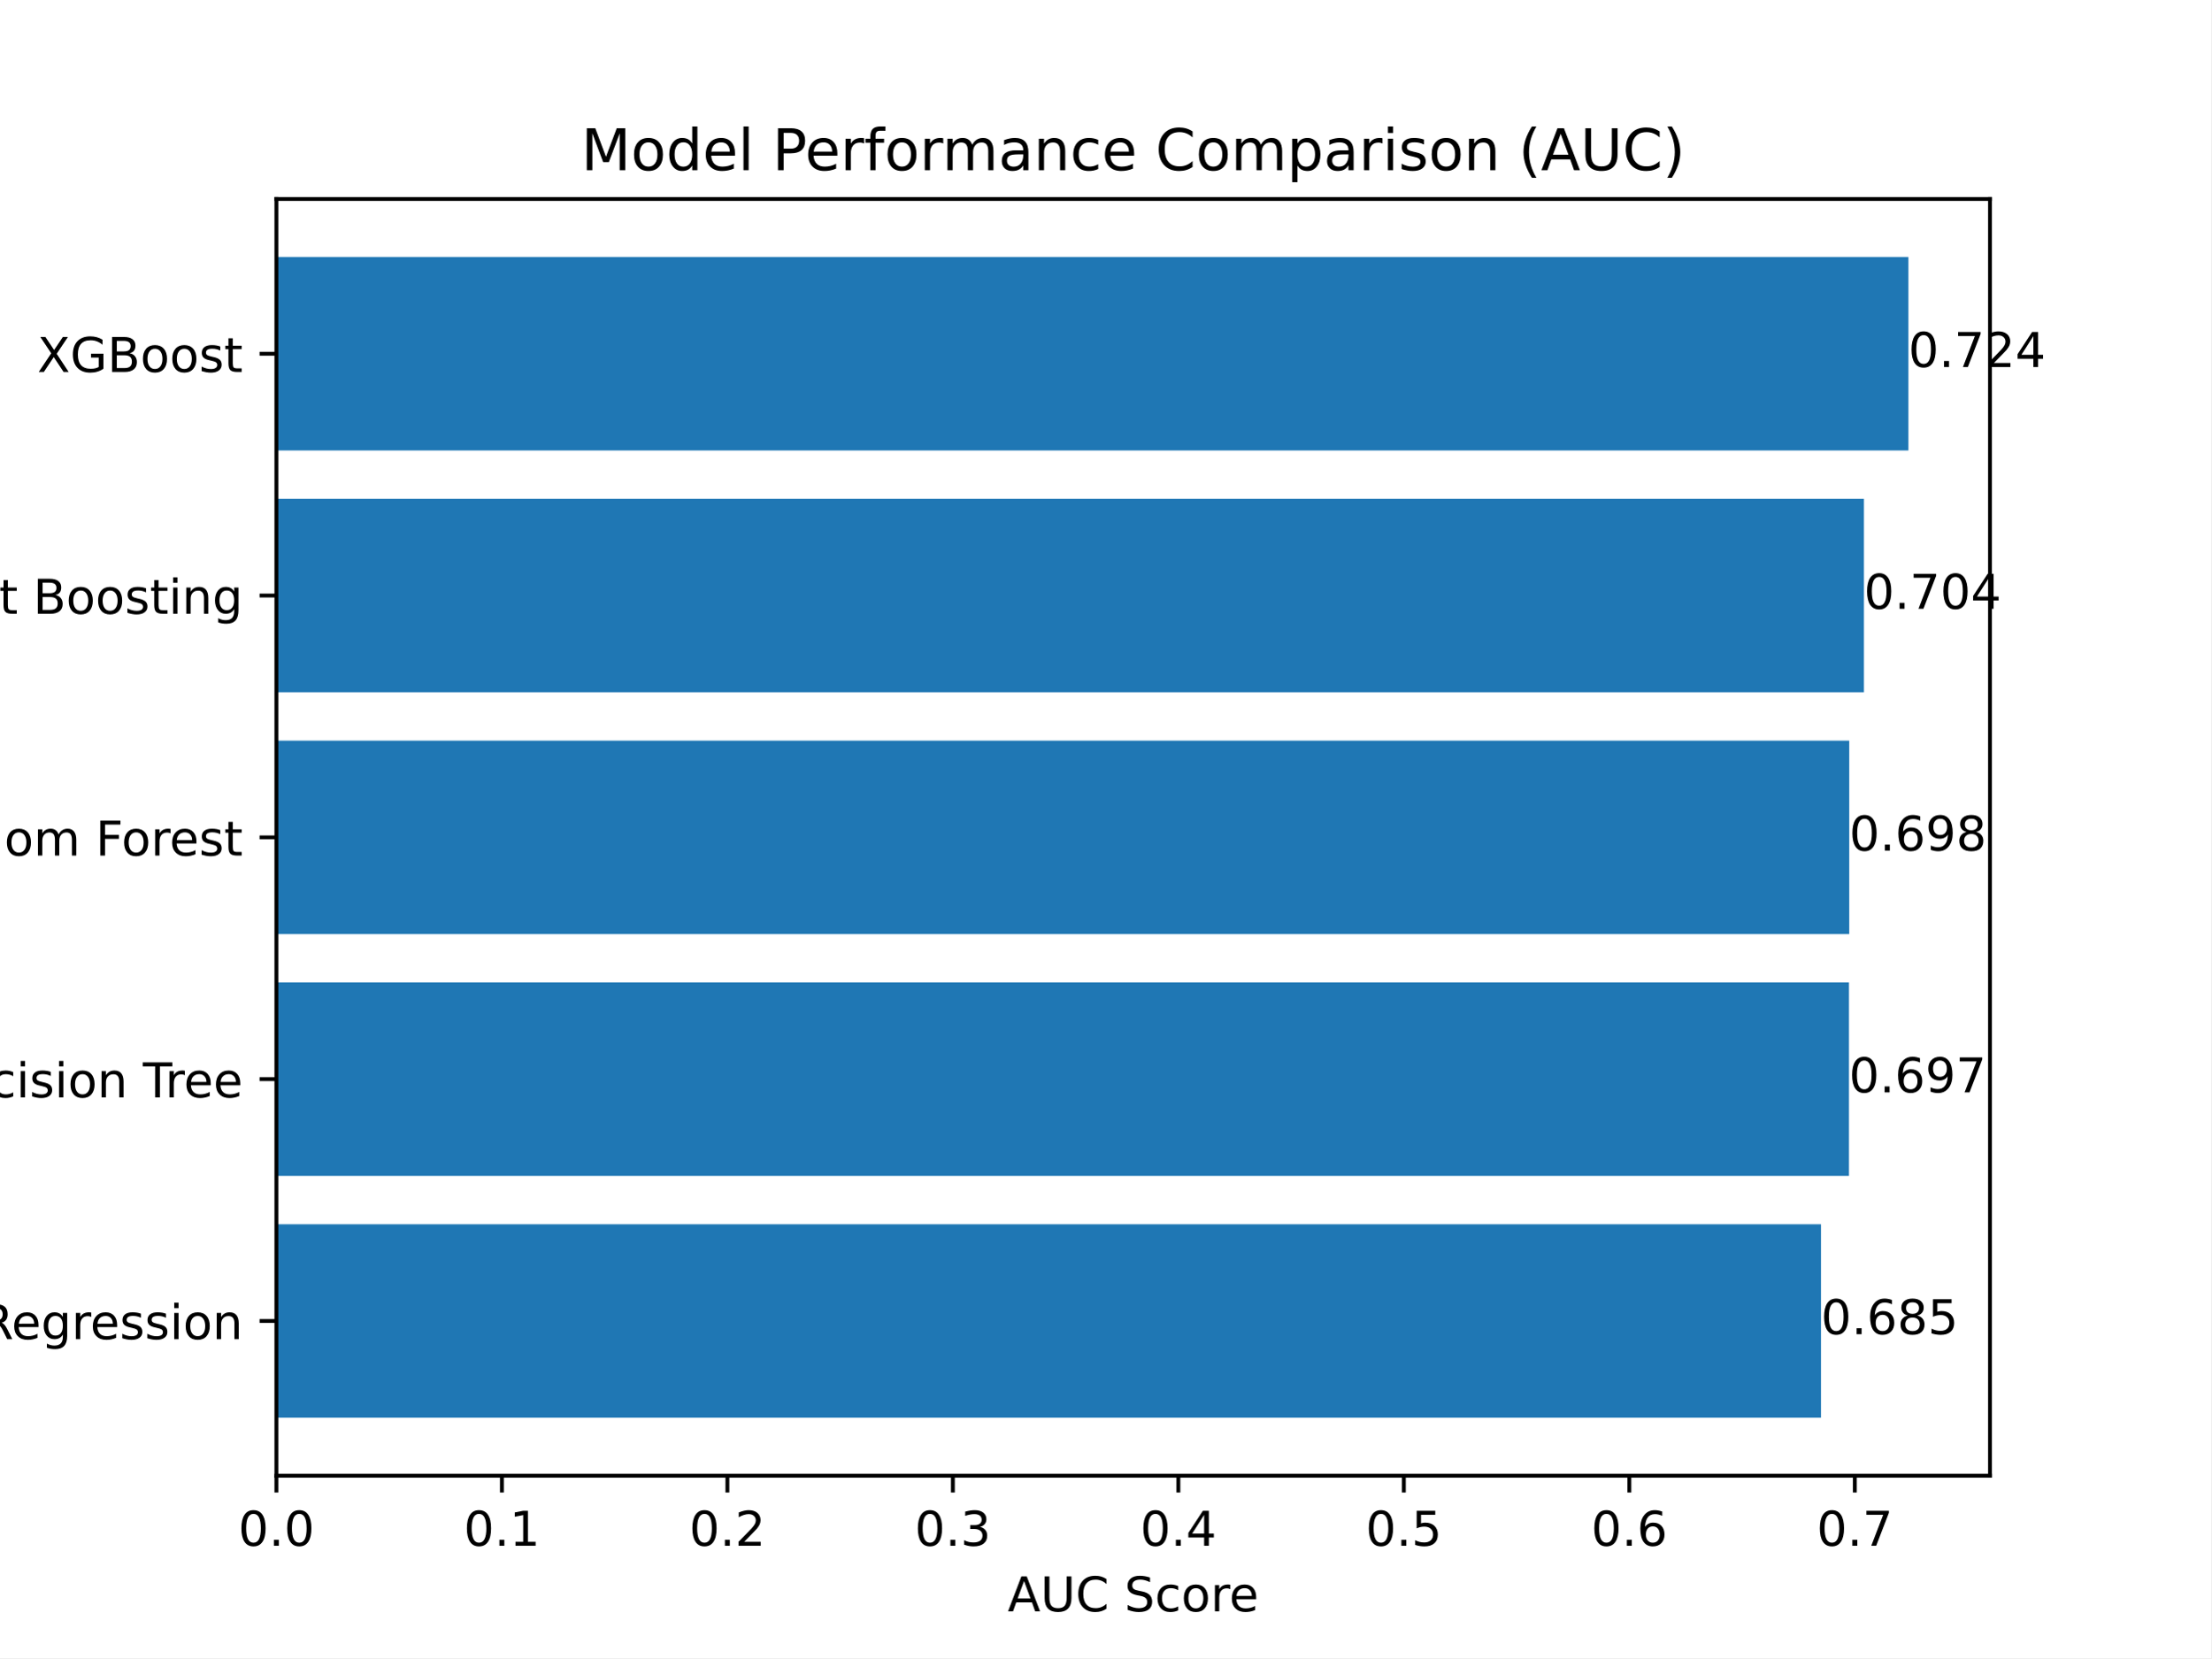
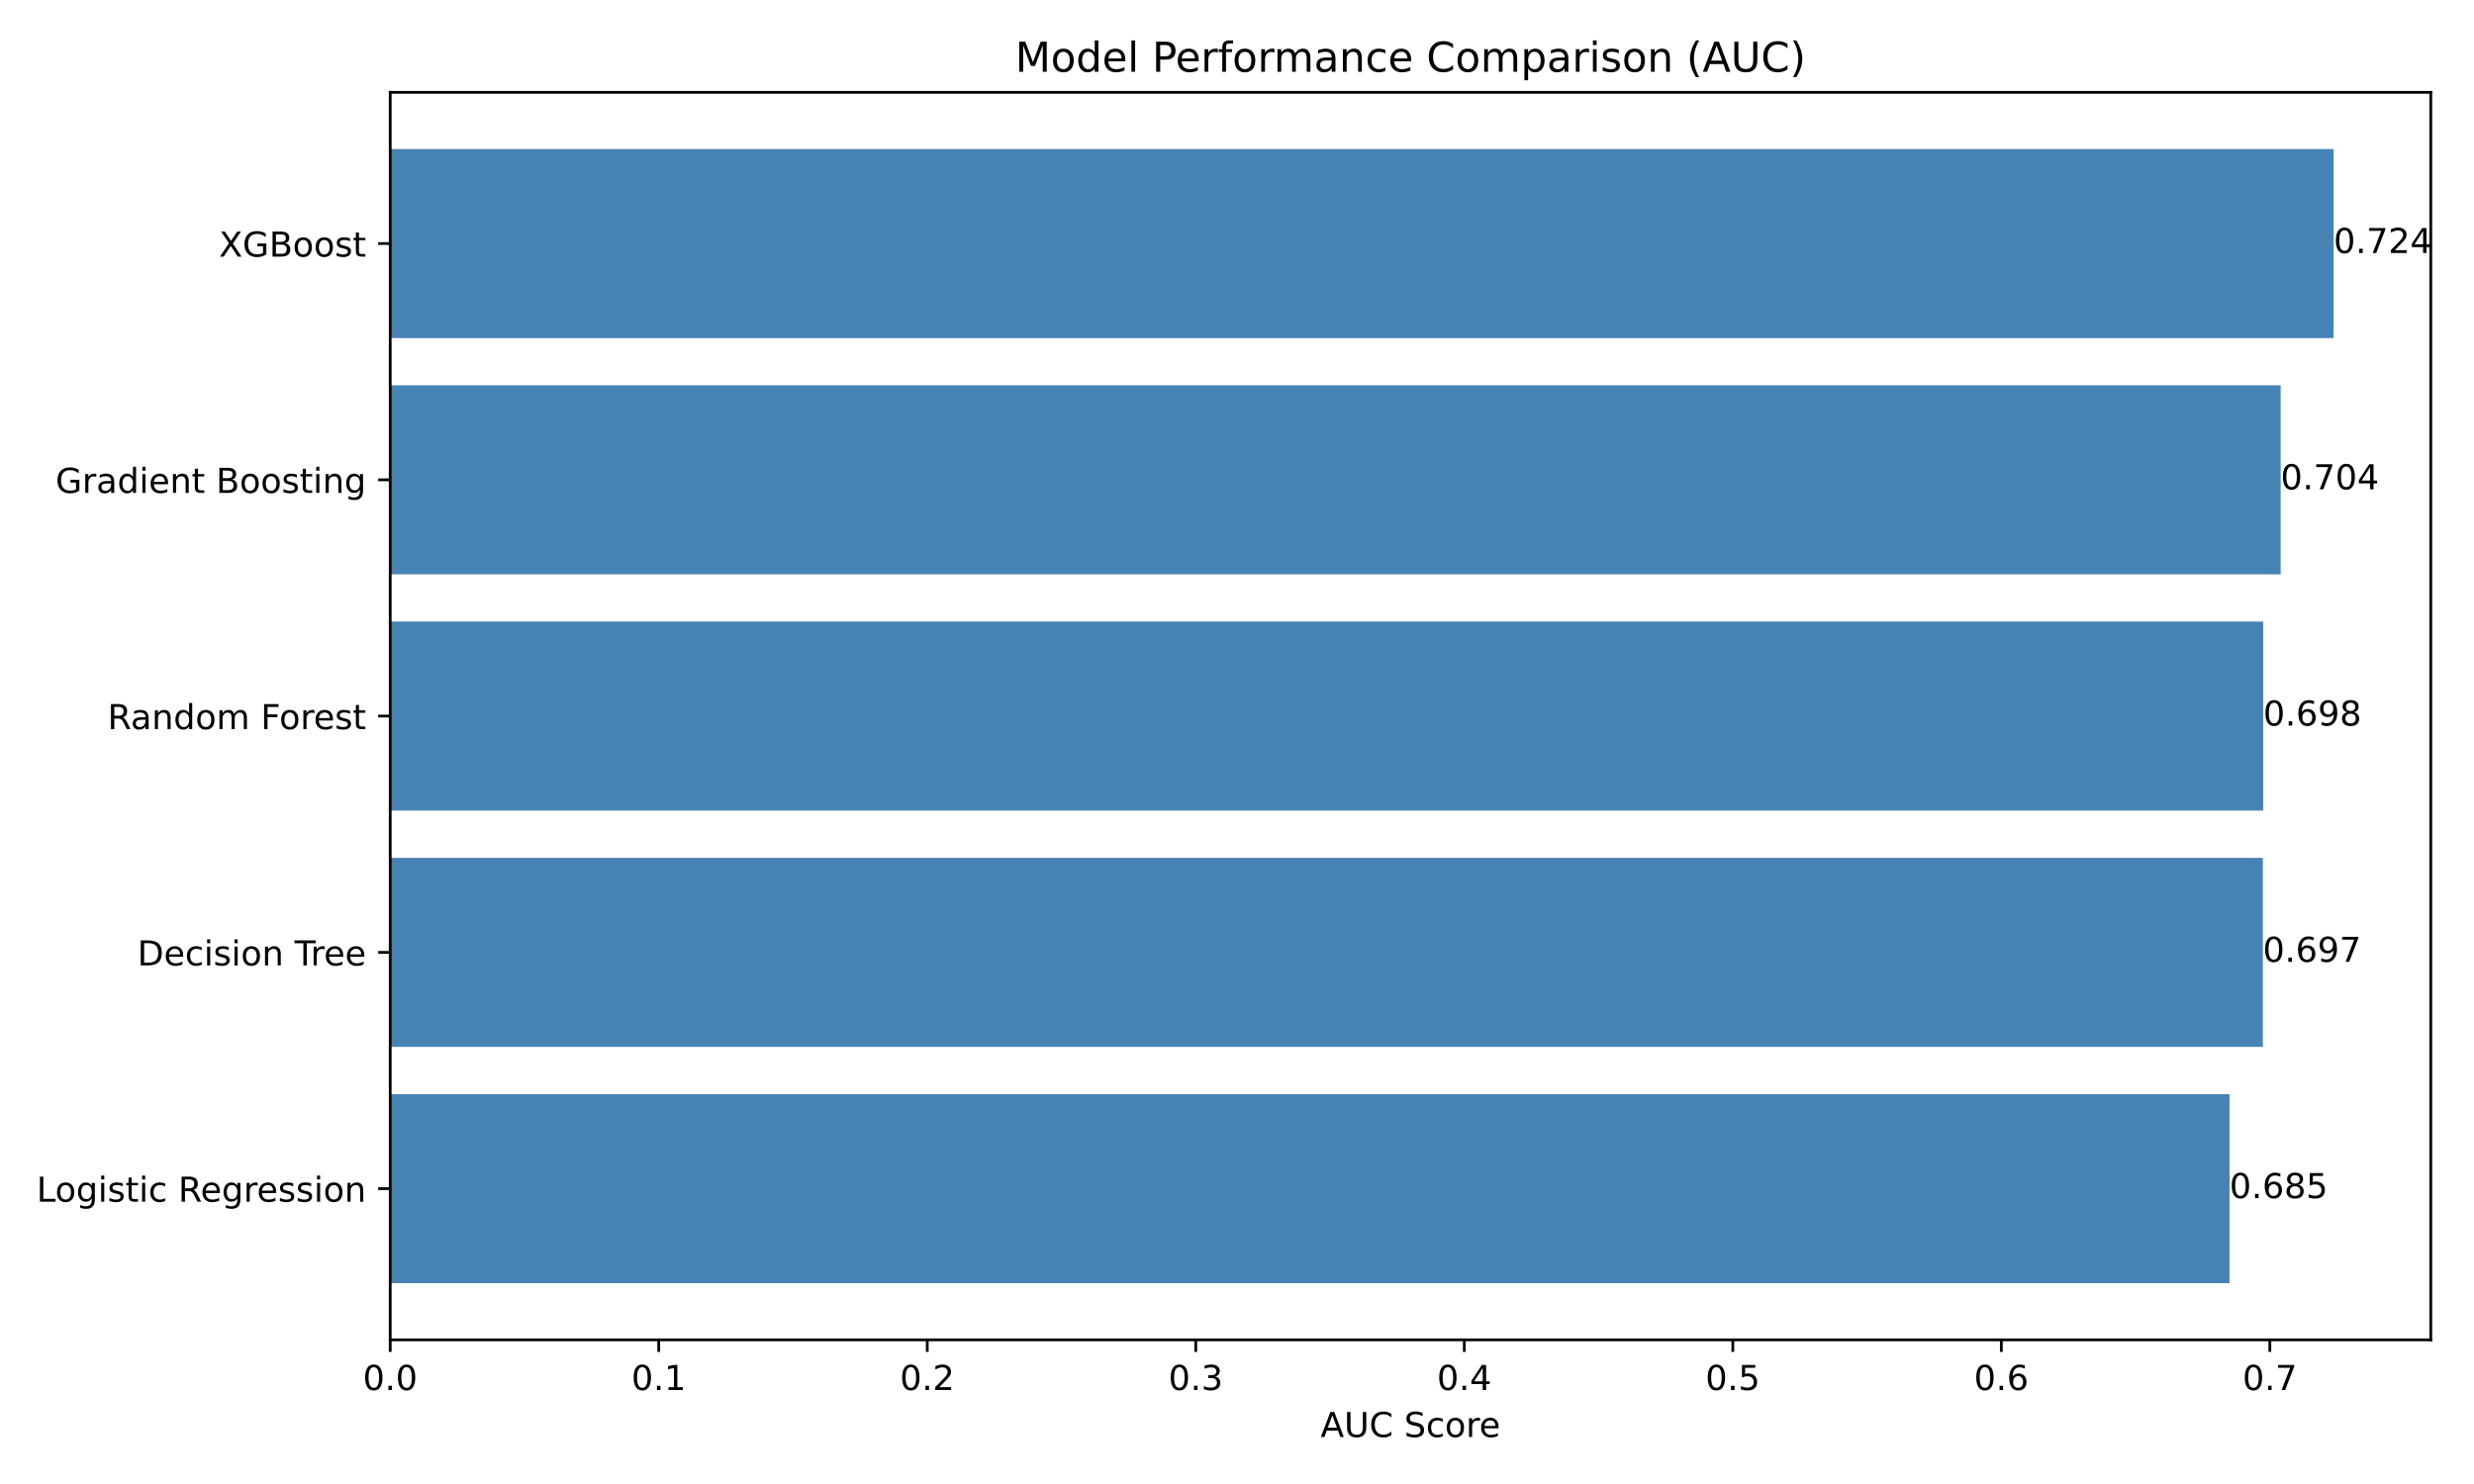
- <svg xmlns="http://www.w3.org/2000/svg" xmlns:xlink="http://www.w3.org/1999/xlink" width="460.8pt" height="345.6pt" viewBox="0 0 460.8 345.6" version="1.1">
+ <svg xmlns="http://www.w3.org/2000/svg" xmlns:xlink="http://www.w3.org/1999/xlink" width="720pt" height="432pt" viewBox="0 0 720 432" version="1.1">
  <defs>
    <style type="text/css">*{stroke-linejoin: round; stroke-linecap: butt}</style>
  </defs>
  <g id="figure_1">
    <g id="patch_1">
-       <path d="M 0 345.6  L 460.8 345.6  L 460.8 0  L 0 0  z " style="fill: #ffffff" />
+       <path d="M 0 432  L 720 432  L 720 0  L 0 0  z " style="fill: #ffffff" />
    </g>
    <g id="axes_1">
      <g id="patch_2">
-         <path d="M 57.6 307.584  L 414.72 307.584  L 414.72 41.472  L 57.6 41.472  z " style="fill: #ffffff" />
+         <path d="M 113.56 390.04  L 707.421 390.04  L 707.421 26.88  L 113.56 26.88  z " style="fill: #ffffff" />
      </g>
      <g id="patch_3">
-         <path d="M 57.6 295.488  L 379.496 295.488  L 379.496 255.168  L 57.6 255.168  z " clip-path="url(#p42c54ba8cd)" style="fill: #1f77b4" />
+         <path d="M 113.56 373.533  L 648.847 373.533  L 648.847 318.508  L 113.56 318.508  z " clip-path="url(#pa55cb1c227)" style="fill: #4682b4" />
      </g>
      <g id="patch_4">
-         <path d="M 57.6 245.088  L 385.329 245.088  L 385.329 204.768  L 57.6 204.768  z " clip-path="url(#p42c54ba8cd)" style="fill: #1f77b4" />
+         <path d="M 113.56 304.752  L 658.545 304.752  L 658.545 249.728  L 113.56 249.728  z " clip-path="url(#pa55cb1c227)" style="fill: #4682b4" />
      </g>
      <g id="patch_5">
-         <path d="M 57.6 194.688  L 385.387 194.688  L 385.387 154.368  L 57.6 154.368  z " clip-path="url(#p42c54ba8cd)" style="fill: #1f77b4" />
+         <path d="M 113.56 235.972  L 658.644 235.972  L 658.644 180.948  L 113.56 180.948  z " clip-path="url(#pa55cb1c227)" style="fill: #4682b4" />
      </g>
      <g id="patch_6">
-         <path d="M 57.6 144.288  L 388.447 144.288  L 388.447 103.968  L 57.6 103.968  z " clip-path="url(#p42c54ba8cd)" style="fill: #1f77b4" />
+         <path d="M 113.56 167.192  L 663.731 167.192  L 663.731 112.168  L 113.56 112.168  z " clip-path="url(#pa55cb1c227)" style="fill: #4682b4" />
      </g>
      <g id="patch_7">
-         <path d="M 57.6 93.888  L 397.714 93.888  L 397.714 53.568  L 57.6 53.568  z " clip-path="url(#p42c54ba8cd)" style="fill: #1f77b4" />
+         <path d="M 113.56 98.412  L 679.142 98.412  L 679.142 43.387  L 113.56 43.387  z " clip-path="url(#pa55cb1c227)" style="fill: #4682b4" />
      </g>
      <g id="matplotlib.axis_1">
        <g id="xtick_1">
          <g id="line2d_1">
            <defs>
-               <path id="m0d55fb60c6" d="M 0 0  L 0 3.5  " style="stroke: #000000; stroke-width: 0.8" />
+               <path id="ma906b8bb0a" d="M 0 0  L 0 3.5  " style="stroke: #000000; stroke-width: 0.8" />
            </defs>
            <g>
-               <use xlink:href="#m0d55fb60c6" x="57.6" y="307.584" style="stroke: #000000; stroke-width: 0.8" />
+               <use xlink:href="#ma906b8bb0a" x="113.56" y="390.04" style="stroke: #000000; stroke-width: 0.8" />
            </g>
          </g>
          <g id="text_1">
-             <g transform="translate(49.64844 322.1824) scale(0.1 -0.1)">
+             <g transform="translate(105.6084 404.6384) scale(0.1 -0.1)">
              <defs>
                <path id="DejaVuSans-30" d="M 2034 4250  Q 1547 4250 1301 3770  Q 1056 3291 1056 2328  Q 1056 1369 1301 889  Q 1547 409 2034 409  Q 2525 409 2770 889  Q 3016 1369 3016 2328  Q 3016 3291 2770 3770  Q 2525 4250 2034 4250  z M 2034 4750  Q 2819 4750 3233 4129  Q 3647 3509 3647 2328  Q 3647 1150 3233 529  Q 2819 -91 2034 -91  Q 1250 -91 836 529  Q 422 1150 422 2328  Q 422 3509 836 4129  Q 1250 4750 2034 4750  z " transform="scale(0.015625)" />
                <path id="DejaVuSans-2e" d="M 684 794  L 1344 794  L 1344 0  L 684 0  L 684 794  z " transform="scale(0.015625)" />
              </defs>
              <use xlink:href="#DejaVuSans-30" />
              <use xlink:href="#DejaVuSans-2e" transform="translate(63.62305 0)" />
              <use xlink:href="#DejaVuSans-30" transform="translate(95.41016 0)" />
            </g>
          </g>
        </g>
        <g id="xtick_2">
          <g id="line2d_2">
            <g>
-               <use xlink:href="#m0d55fb60c6" x="104.594" y="307.584" style="stroke: #000000; stroke-width: 0.8" />
+               <use xlink:href="#ma906b8bb0a" x="191.707" y="390.04" style="stroke: #000000; stroke-width: 0.8" />
            </g>
          </g>
          <g id="text_2">
-             <g transform="translate(96.64219 322.1824) scale(0.1 -0.1)">
+             <g transform="translate(183.7552 404.6384) scale(0.1 -0.1)">
              <defs>
                <path id="DejaVuSans-31" d="M 794 531  L 1825 531  L 1825 4091  L 703 3866  L 703 4441  L 1819 4666  L 2450 4666  L 2450 531  L 3481 531  L 3481 0  L 794 0  L 794 531  z " transform="scale(0.015625)" />
              </defs>
              <use xlink:href="#DejaVuSans-30" />
              <use xlink:href="#DejaVuSans-2e" transform="translate(63.62305 0)" />
              <use xlink:href="#DejaVuSans-31" transform="translate(95.41016 0)" />
            </g>
          </g>
        </g>
        <g id="xtick_3">
          <g id="line2d_3">
            <g>
-               <use xlink:href="#m0d55fb60c6" x="151.588" y="307.584" style="stroke: #000000; stroke-width: 0.8" />
+               <use xlink:href="#ma906b8bb0a" x="269.854" y="390.04" style="stroke: #000000; stroke-width: 0.8" />
            </g>
          </g>
          <g id="text_3">
-             <g transform="translate(143.6359 322.1824) scale(0.1 -0.1)">
+             <g transform="translate(261.902 404.6384) scale(0.1 -0.1)">
              <defs>
                <path id="DejaVuSans-32" d="M 1228 531  L 3431 531  L 3431 0  L 469 0  L 469 531  Q 828 903 1448 1529  Q 2069 2156 2228 2338  Q 2531 2678 2651 2914  Q 2772 3150 2772 3378  Q 2772 3750 2511 3984  Q 2250 4219 1831 4219  Q 1534 4219 1204 4116  Q 875 4013 500 3803  L 500 4441  Q 881 4594 1212 4672  Q 1544 4750 1819 4750  Q 2544 4750 2975 4387  Q 3406 4025 3406 3419  Q 3406 3131 3298 2873  Q 3191 2616 2906 2266  Q 2828 2175 2409 1742  Q 1991 1309 1228 531  z " transform="scale(0.015625)" />
              </defs>
              <use xlink:href="#DejaVuSans-30" />
              <use xlink:href="#DejaVuSans-2e" transform="translate(63.62305 0)" />
              <use xlink:href="#DejaVuSans-32" transform="translate(95.41016 0)" />
            </g>
          </g>
        </g>
        <g id="xtick_4">
          <g id="line2d_4">
            <g>
-               <use xlink:href="#m0d55fb60c6" x="198.581" y="307.584" style="stroke: #000000; stroke-width: 0.8" />
+               <use xlink:href="#ma906b8bb0a" x="348" y="390.04" style="stroke: #000000; stroke-width: 0.8" />
            </g>
          </g>
          <g id="text_4">
-             <g transform="translate(190.6297 322.1824) scale(0.1 -0.1)">
+             <g transform="translate(340.0488 404.6384) scale(0.1 -0.1)">
              <defs>
                <path id="DejaVuSans-33" d="M 2597 2516  Q 3050 2419 3304 2112  Q 3559 1806 3559 1356  Q 3559 666 3084 287  Q 2609 -91 1734 -91  Q 1441 -91 1130 -33  Q 819 25 488 141  L 488 750  Q 750 597 1062 519  Q 1375 441 1716 441  Q 2309 441 2620 675  Q 2931 909 2931 1356  Q 2931 1769 2642 2001  Q 2353 2234 1838 2234  L 1294 2234  L 1294 2753  L 1863 2753  Q 2328 2753 2575 2939  Q 2822 3125 2822 3475  Q 2822 3834 2567 4026  Q 2313 4219 1838 4219  Q 1578 4219 1281 4162  Q 984 4106 628 3988  L 628 4550  Q 988 4650 1302 4700  Q 1616 4750 1894 4750  Q 2613 4750 3031 4423  Q 3450 4097 3450 3541  Q 3450 3153 3228 2886  Q 3006 2619 2597 2516  z " transform="scale(0.015625)" />
              </defs>
              <use xlink:href="#DejaVuSans-30" />
              <use xlink:href="#DejaVuSans-2e" transform="translate(63.62305 0)" />
              <use xlink:href="#DejaVuSans-33" transform="translate(95.41016 0)" />
            </g>
          </g>
        </g>
        <g id="xtick_5">
          <g id="line2d_5">
            <g>
-               <use xlink:href="#m0d55fb60c6" x="245.575" y="307.584" style="stroke: #000000; stroke-width: 0.8" />
+               <use xlink:href="#ma906b8bb0a" x="426.147" y="390.04" style="stroke: #000000; stroke-width: 0.8" />
            </g>
          </g>
          <g id="text_5">
-             <g transform="translate(237.6235 322.1824) scale(0.1 -0.1)">
+             <g transform="translate(418.1956 404.6384) scale(0.1 -0.1)">
              <defs>
                <path id="DejaVuSans-34" d="M 2419 4116  L 825 1625  L 2419 1625  L 2419 4116  z M 2253 4666  L 3047 4666  L 3047 1625  L 3713 1625  L 3713 1100  L 3047 1100  L 3047 0  L 2419 0  L 2419 1100  L 313 1100  L 313 1709  L 2253 4666  z " transform="scale(0.015625)" />
              </defs>
              <use xlink:href="#DejaVuSans-30" />
              <use xlink:href="#DejaVuSans-2e" transform="translate(63.62305 0)" />
              <use xlink:href="#DejaVuSans-34" transform="translate(95.41016 0)" />
            </g>
          </g>
        </g>
        <g id="xtick_6">
          <g id="line2d_6">
            <g>
-               <use xlink:href="#m0d55fb60c6" x="292.569" y="307.584" style="stroke: #000000; stroke-width: 0.8" />
+               <use xlink:href="#ma906b8bb0a" x="504.294" y="390.04" style="stroke: #000000; stroke-width: 0.8" />
            </g>
          </g>
          <g id="text_6">
-             <g transform="translate(284.6172 322.1824) scale(0.1 -0.1)">
+             <g transform="translate(496.3423 404.6384) scale(0.1 -0.1)">
              <defs>
                <path id="DejaVuSans-35" d="M 691 4666  L 3169 4666  L 3169 4134  L 1269 4134  L 1269 2991  Q 1406 3038 1543 3061  Q 1681 3084 1819 3084  Q 2600 3084 3056 2656  Q 3513 2228 3513 1497  Q 3513 744 3044 326  Q 2575 -91 1722 -91  Q 1428 -91 1123 -41  Q 819 9 494 109  L 494 744  Q 775 591 1075 516  Q 1375 441 1709 441  Q 2250 441 2565 725  Q 2881 1009 2881 1497  Q 2881 1984 2565 2268  Q 2250 2553 1709 2553  Q 1456 2553 1204 2497  Q 953 2441 691 2322  L 691 4666  z " transform="scale(0.015625)" />
              </defs>
              <use xlink:href="#DejaVuSans-30" />
              <use xlink:href="#DejaVuSans-2e" transform="translate(63.62305 0)" />
              <use xlink:href="#DejaVuSans-35" transform="translate(95.41016 0)" />
            </g>
          </g>
        </g>
        <g id="xtick_7">
          <g id="line2d_7">
            <g>
-               <use xlink:href="#m0d55fb60c6" x="339.563" y="307.584" style="stroke: #000000; stroke-width: 0.8" />
+               <use xlink:href="#ma906b8bb0a" x="582.441" y="390.04" style="stroke: #000000; stroke-width: 0.8" />
            </g>
          </g>
          <g id="text_7">
-             <g transform="translate(331.611 322.1824) scale(0.1 -0.1)">
+             <g transform="translate(574.4891 404.6384) scale(0.1 -0.1)">
              <defs>
                <path id="DejaVuSans-36" d="M 2113 2584  Q 1688 2584 1439 2293  Q 1191 2003 1191 1497  Q 1191 994 1439 701  Q 1688 409 2113 409  Q 2538 409 2786 701  Q 3034 994 3034 1497  Q 3034 2003 2786 2293  Q 2538 2584 2113 2584  z M 3366 4563  L 3366 3988  Q 3128 4100 2886 4159  Q 2644 4219 2406 4219  Q 1781 4219 1451 3797  Q 1122 3375 1075 2522  Q 1259 2794 1537 2939  Q 1816 3084 2150 3084  Q 2853 3084 3261 2657  Q 3669 2231 3669 1497  Q 3669 778 3244 343  Q 2819 -91 2113 -91  Q 1303 -91 875 529  Q 447 1150 447 2328  Q 447 3434 972 4092  Q 1497 4750 2381 4750  Q 2619 4750 2861 4703  Q 3103 4656 3366 4563  z " transform="scale(0.015625)" />
              </defs>
              <use xlink:href="#DejaVuSans-30" />
              <use xlink:href="#DejaVuSans-2e" transform="translate(63.62305 0)" />
              <use xlink:href="#DejaVuSans-36" transform="translate(95.41016 0)" />
            </g>
          </g>
        </g>
        <g id="xtick_8">
          <g id="line2d_8">
            <g>
-               <use xlink:href="#m0d55fb60c6" x="386.556" y="307.584" style="stroke: #000000; stroke-width: 0.8" />
+               <use xlink:href="#ma906b8bb0a" x="660.587" y="390.04" style="stroke: #000000; stroke-width: 0.8" />
            </g>
          </g>
          <g id="text_8">
-             <g transform="translate(378.6047 322.1824) scale(0.1 -0.1)">
+             <g transform="translate(652.6359 404.6384) scale(0.1 -0.1)">
              <defs>
                <path id="DejaVuSans-37" d="M 525 4666  L 3525 4666  L 3525 4397  L 1831 0  L 1172 0  L 2766 4134  L 525 4134  L 525 4666  z " transform="scale(0.015625)" />
              </defs>
              <use xlink:href="#DejaVuSans-30" />
              <use xlink:href="#DejaVuSans-2e" transform="translate(63.62305 0)" />
              <use xlink:href="#DejaVuSans-37" transform="translate(95.41016 0)" />
            </g>
          </g>
        </g>
        <g id="text_9">
-           <g transform="translate(209.9975 335.8606) scale(0.1 -0.1)">
+           <g transform="translate(384.3282 418.3166) scale(0.1 -0.1)">
            <defs>
              <path id="DejaVuSans-41" d="M 2188 4044  L 1331 1722  L 3047 1722  L 2188 4044  z M 1831 4666  L 2547 4666  L 4325 0  L 3669 0  L 3244 1197  L 1141 1197  L 716 0  L 50 0  L 1831 4666  z " transform="scale(0.015625)" />
              <path id="DejaVuSans-55" d="M 556 4666  L 1191 4666  L 1191 1831  Q 1191 1081 1462 751  Q 1734 422 2344 422  Q 2950 422 3222 751  Q 3494 1081 3494 1831  L 3494 4666  L 4128 4666  L 4128 1753  Q 4128 841 3676 375  Q 3225 -91 2344 -91  Q 1459 -91 1007 375  Q 556 841 556 1753  L 556 4666  z " transform="scale(0.015625)" />
              <path id="DejaVuSans-43" d="M 4122 4306  L 4122 3641  Q 3803 3938 3442 4084  Q 3081 4231 2675 4231  Q 1875 4231 1450 3742  Q 1025 3253 1025 2328  Q 1025 1406 1450 917  Q 1875 428 2675 428  Q 3081 428 3442 575  Q 3803 722 4122 1019  L 4122 359  Q 3791 134 3420 21  Q 3050 -91 2638 -91  Q 1578 -91 968 557  Q 359 1206 359 2328  Q 359 3453 968 4101  Q 1578 4750 2638 4750  Q 3056 4750 3426 4639  Q 3797 4528 4122 4306  z " transform="scale(0.015625)" />
              <path id="DejaVuSans-20" transform="scale(0.015625)" />
              <path id="DejaVuSans-53" d="M 3425 4513  L 3425 3897  Q 3066 4069 2747 4153  Q 2428 4238 2131 4238  Q 1616 4238 1336 4038  Q 1056 3838 1056 3469  Q 1056 3159 1242 3001  Q 1428 2844 1947 2747  L 2328 2669  Q 3034 2534 3370 2195  Q 3706 1856 3706 1288  Q 3706 609 3251 259  Q 2797 -91 1919 -91  Q 1588 -91 1214 -16  Q 841 59 441 206  L 441 856  Q 825 641 1194 531  Q 1563 422 1919 422  Q 2459 422 2753 634  Q 3047 847 3047 1241  Q 3047 1584 2836 1778  Q 2625 1972 2144 2069  L 1759 2144  Q 1053 2284 737 2584  Q 422 2884 422 3419  Q 422 4038 858 4394  Q 1294 4750 2059 4750  Q 2388 4750 2728 4690  Q 3069 4631 3425 4513  z " transform="scale(0.015625)" />
              <path id="DejaVuSans-63" d="M 3122 3366  L 3122 2828  Q 2878 2963 2633 3030  Q 2388 3097 2138 3097  Q 1578 3097 1268 2742  Q 959 2388 959 1747  Q 959 1106 1268 751  Q 1578 397 2138 397  Q 2388 397 2633 464  Q 2878 531 3122 666  L 3122 134  Q 2881 22 2623 -34  Q 2366 -91 2075 -91  Q 1284 -91 818 406  Q 353 903 353 1747  Q 353 2603 823 3093  Q 1294 3584 2113 3584  Q 2378 3584 2631 3529  Q 2884 3475 3122 3366  z " transform="scale(0.015625)" />
              <path id="DejaVuSans-6f" d="M 1959 3097  Q 1497 3097 1228 2736  Q 959 2375 959 1747  Q 959 1119 1226 758  Q 1494 397 1959 397  Q 2419 397 2687 759  Q 2956 1122 2956 1747  Q 2956 2369 2687 2733  Q 2419 3097 1959 3097  z M 1959 3584  Q 2709 3584 3137 3096  Q 3566 2609 3566 1747  Q 3566 888 3137 398  Q 2709 -91 1959 -91  Q 1206 -91 779 398  Q 353 888 353 1747  Q 353 2609 779 3096  Q 1206 3584 1959 3584  z " transform="scale(0.015625)" />
              <path id="DejaVuSans-72" d="M 2631 2963  Q 2534 3019 2420 3045  Q 2306 3072 2169 3072  Q 1681 3072 1420 2755  Q 1159 2438 1159 1844  L 1159 0  L 581 0  L 581 3500  L 1159 3500  L 1159 2956  Q 1341 3275 1631 3429  Q 1922 3584 2338 3584  Q 2397 3584 2469 3576  Q 2541 3569 2628 3553  L 2631 2963  z " transform="scale(0.015625)" />
              <path id="DejaVuSans-65" d="M 3597 1894  L 3597 1613  L 953 1613  Q 991 1019 1311 708  Q 1631 397 2203 397  Q 2534 397 2845 478  Q 3156 559 3463 722  L 3463 178  Q 3153 47 2828 -22  Q 2503 -91 2169 -91  Q 1331 -91 842 396  Q 353 884 353 1716  Q 353 2575 817 3079  Q 1281 3584 2069 3584  Q 2775 3584 3186 3129  Q 3597 2675 3597 1894  z M 3022 2063  Q 3016 2534 2758 2815  Q 2500 3097 2075 3097  Q 1594 3097 1305 2825  Q 1016 2553 972 2059  L 3022 2063  z " transform="scale(0.015625)" />
            </defs>
            <use xlink:href="#DejaVuSans-41" />
            <use xlink:href="#DejaVuSans-55" transform="translate(68.4082 0)" />
            <use xlink:href="#DejaVuSans-43" transform="translate(141.6016 0)" />
            <use xlink:href="#DejaVuSans-20" transform="translate(211.4258 0)" />
            <use xlink:href="#DejaVuSans-53" transform="translate(243.2129 0)" />
            <use xlink:href="#DejaVuSans-63" transform="translate(306.6895 0)" />
            <use xlink:href="#DejaVuSans-6f" transform="translate(361.6699 0)" />
            <use xlink:href="#DejaVuSans-72" transform="translate(422.8516 0)" />
            <use xlink:href="#DejaVuSans-65" transform="translate(461.7148 0)" />
          </g>
        </g>
      </g>
      <g id="matplotlib.axis_2">
        <g id="ytick_1">
          <g id="line2d_9">
            <defs>
-               <path id="m04de42c564" d="M 0 0  L -3.5 0  " style="stroke: #000000; stroke-width: 0.8" />
+               <path id="mde99bf657f" d="M 0 0  L -3.5 0  " style="stroke: #000000; stroke-width: 0.8" />
            </defs>
            <g>
-               <use xlink:href="#m04de42c564" x="57.6" y="275.328" style="stroke: #000000; stroke-width: 0.8" />
+               <use xlink:href="#mde99bf657f" x="113.56" y="346.021" style="stroke: #000000; stroke-width: 0.8" />
            </g>
          </g>
          <g id="text_10">
-             <g transform="translate(-45.31875 279.1272) scale(0.1 -0.1)">
+             <g transform="translate(10.64125 349.8198) scale(0.1 -0.1)">
              <defs>
                <path id="DejaVuSans-4c" d="M 628 4666  L 1259 4666  L 1259 531  L 3531 531  L 3531 0  L 628 0  L 628 4666  z " transform="scale(0.015625)" />
                <path id="DejaVuSans-67" d="M 2906 1791  Q 2906 2416 2648 2759  Q 2391 3103 1925 3103  Q 1463 3103 1205 2759  Q 947 2416 947 1791  Q 947 1169 1205 825  Q 1463 481 1925 481  Q 2391 481 2648 825  Q 2906 1169 2906 1791  z M 3481 434  Q 3481 -459 3084 -895  Q 2688 -1331 1869 -1331  Q 1566 -1331 1297 -1286  Q 1028 -1241 775 -1147  L 775 -588  Q 1028 -725 1275 -790  Q 1522 -856 1778 -856  Q 2344 -856 2625 -561  Q 2906 -266 2906 331  L 2906 616  Q 2728 306 2450 153  Q 2172 0 1784 0  Q 1141 0 747 490  Q 353 981 353 1791  Q 353 2603 747 3093  Q 1141 3584 1784 3584  Q 2172 3584 2450 3431  Q 2728 3278 2906 2969  L 2906 3500  L 3481 3500  L 3481 434  z " transform="scale(0.015625)" />
                <path id="DejaVuSans-69" d="M 603 3500  L 1178 3500  L 1178 0  L 603 0  L 603 3500  z M 603 4863  L 1178 4863  L 1178 4134  L 603 4134  L 603 4863  z " transform="scale(0.015625)" />
                <path id="DejaVuSans-73" d="M 2834 3397  L 2834 2853  Q 2591 2978 2328 3040  Q 2066 3103 1784 3103  Q 1356 3103 1142 2972  Q 928 2841 928 2578  Q 928 2378 1081 2264  Q 1234 2150 1697 2047  L 1894 2003  Q 2506 1872 2764 1633  Q 3022 1394 3022 966  Q 3022 478 2636 193  Q 2250 -91 1575 -91  Q 1294 -91 989 -36  Q 684 19 347 128  L 347 722  Q 666 556 975 473  Q 1284 391 1588 391  Q 1994 391 2212 530  Q 2431 669 2431 922  Q 2431 1156 2273 1281  Q 2116 1406 1581 1522  L 1381 1569  Q 847 1681 609 1914  Q 372 2147 372 2553  Q 372 3047 722 3315  Q 1072 3584 1716 3584  Q 2034 3584 2315 3537  Q 2597 3491 2834 3397  z " transform="scale(0.015625)" />
                <path id="DejaVuSans-74" d="M 1172 4494  L 1172 3500  L 2356 3500  L 2356 3053  L 1172 3053  L 1172 1153  Q 1172 725 1289 603  Q 1406 481 1766 481  L 2356 481  L 2356 0  L 1766 0  Q 1100 0 847 248  Q 594 497 594 1153  L 594 3053  L 172 3053  L 172 3500  L 594 3500  L 594 4494  L 1172 4494  z " transform="scale(0.015625)" />
                <path id="DejaVuSans-52" d="M 2841 2188  Q 3044 2119 3236 1894  Q 3428 1669 3622 1275  L 4263 0  L 3584 0  L 2988 1197  Q 2756 1666 2539 1819  Q 2322 1972 1947 1972  L 1259 1972  L 1259 0  L 628 0  L 628 4666  L 2053 4666  Q 2853 4666 3247 4331  Q 3641 3997 3641 3322  Q 3641 2881 3436 2590  Q 3231 2300 2841 2188  z M 1259 4147  L 1259 2491  L 2053 2491  Q 2509 2491 2742 2702  Q 2975 2913 2975 3322  Q 2975 3731 2742 3939  Q 2509 4147 2053 4147  L 1259 4147  z " transform="scale(0.015625)" />
                <path id="DejaVuSans-6e" d="M 3513 2113  L 3513 0  L 2938 0  L 2938 2094  Q 2938 2591 2744 2837  Q 2550 3084 2163 3084  Q 1697 3084 1428 2787  Q 1159 2491 1159 1978  L 1159 0  L 581 0  L 581 3500  L 1159 3500  L 1159 2956  Q 1366 3272 1645 3428  Q 1925 3584 2291 3584  Q 2894 3584 3203 3211  Q 3513 2838 3513 2113  z " transform="scale(0.015625)" />
              </defs>
              <use xlink:href="#DejaVuSans-4c" />
              <use xlink:href="#DejaVuSans-6f" transform="translate(53.96289 0)" />
              <use xlink:href="#DejaVuSans-67" transform="translate(115.1445 0)" />
              <use xlink:href="#DejaVuSans-69" transform="translate(178.6211 0)" />
              <use xlink:href="#DejaVuSans-73" transform="translate(206.4043 0)" />
              <use xlink:href="#DejaVuSans-74" transform="translate(258.5039 0)" />
              <use xlink:href="#DejaVuSans-69" transform="translate(297.7129 0)" />
              <use xlink:href="#DejaVuSans-63" transform="translate(325.4961 0)" />
              <use xlink:href="#DejaVuSans-20" transform="translate(380.4766 0)" />
              <use xlink:href="#DejaVuSans-52" transform="translate(412.2637 0)" />
              <use xlink:href="#DejaVuSans-65" transform="translate(477.2461 0)" />
              <use xlink:href="#DejaVuSans-67" transform="translate(538.7695 0)" />
              <use xlink:href="#DejaVuSans-72" transform="translate(602.2461 0)" />
              <use xlink:href="#DejaVuSans-65" transform="translate(641.1094 0)" />
              <use xlink:href="#DejaVuSans-73" transform="translate(702.6328 0)" />
              <use xlink:href="#DejaVuSans-73" transform="translate(754.7324 0)" />
              <use xlink:href="#DejaVuSans-69" transform="translate(806.832 0)" />
              <use xlink:href="#DejaVuSans-6f" transform="translate(834.6152 0)" />
              <use xlink:href="#DejaVuSans-6e" transform="translate(895.7969 0)" />
            </g>
          </g>
        </g>
        <g id="ytick_2">
          <g id="line2d_10">
            <g>
-               <use xlink:href="#m04de42c564" x="57.6" y="224.928" style="stroke: #000000; stroke-width: 0.8" />
+               <use xlink:href="#mde99bf657f" x="113.56" y="277.24" style="stroke: #000000; stroke-width: 0.8" />
            </g>
          </g>
          <g id="text_11">
-             <g transform="translate(-15.97656 228.7272) scale(0.1 -0.1)">
+             <g transform="translate(39.98344 281.0395) scale(0.1 -0.1)">
              <defs>
                <path id="DejaVuSans-44" d="M 1259 4147  L 1259 519  L 2022 519  Q 2988 519 3436 956  Q 3884 1394 3884 2338  Q 3884 3275 3436 3711  Q 2988 4147 2022 4147  L 1259 4147  z M 628 4666  L 1925 4666  Q 3281 4666 3915 4102  Q 4550 3538 4550 2338  Q 4550 1131 3912 565  Q 3275 0 1925 0  L 628 0  L 628 4666  z " transform="scale(0.015625)" />
                <path id="DejaVuSans-54" d="M -19 4666  L 3928 4666  L 3928 4134  L 2272 4134  L 2272 0  L 1638 0  L 1638 4134  L -19 4134  L -19 4666  z " transform="scale(0.015625)" />
              </defs>
              <use xlink:href="#DejaVuSans-44" />
              <use xlink:href="#DejaVuSans-65" transform="translate(77.00195 0)" />
              <use xlink:href="#DejaVuSans-63" transform="translate(138.5254 0)" />
              <use xlink:href="#DejaVuSans-69" transform="translate(193.5059 0)" />
              <use xlink:href="#DejaVuSans-73" transform="translate(221.2891 0)" />
              <use xlink:href="#DejaVuSans-69" transform="translate(273.3887 0)" />
              <use xlink:href="#DejaVuSans-6f" transform="translate(301.1719 0)" />
              <use xlink:href="#DejaVuSans-6e" transform="translate(362.3535 0)" />
              <use xlink:href="#DejaVuSans-20" transform="translate(425.7324 0)" />
              <use xlink:href="#DejaVuSans-54" transform="translate(457.5195 0)" />
              <use xlink:href="#DejaVuSans-72" transform="translate(503.8535 0)" />
              <use xlink:href="#DejaVuSans-65" transform="translate(542.7168 0)" />
              <use xlink:href="#DejaVuSans-65" transform="translate(604.2402 0)" />
            </g>
          </g>
        </g>
        <g id="ytick_3">
          <g id="line2d_11">
            <g>
-               <use xlink:href="#m04de42c564" x="57.6" y="174.528" style="stroke: #000000; stroke-width: 0.8" />
+               <use xlink:href="#mde99bf657f" x="113.56" y="208.46" style="stroke: #000000; stroke-width: 0.8" />
            </g>
          </g>
          <g id="text_12">
-             <g transform="translate(-24.65156 178.3272) scale(0.1 -0.1)">
+             <g transform="translate(31.30844 212.2592) scale(0.1 -0.1)">
              <defs>
                <path id="DejaVuSans-61" d="M 2194 1759  Q 1497 1759 1228 1600  Q 959 1441 959 1056  Q 959 750 1161 570  Q 1363 391 1709 391  Q 2188 391 2477 730  Q 2766 1069 2766 1631  L 2766 1759  L 2194 1759  z M 3341 1997  L 3341 0  L 2766 0  L 2766 531  Q 2569 213 2275 61  Q 1981 -91 1556 -91  Q 1019 -91 701 211  Q 384 513 384 1019  Q 384 1609 779 1909  Q 1175 2209 1959 2209  L 2766 2209  L 2766 2266  Q 2766 2663 2505 2880  Q 2244 3097 1772 3097  Q 1472 3097 1187 3025  Q 903 2953 641 2809  L 641 3341  Q 956 3463 1253 3523  Q 1550 3584 1831 3584  Q 2591 3584 2966 3190  Q 3341 2797 3341 1997  z " transform="scale(0.015625)" />
                <path id="DejaVuSans-64" d="M 2906 2969  L 2906 4863  L 3481 4863  L 3481 0  L 2906 0  L 2906 525  Q 2725 213 2448 61  Q 2172 -91 1784 -91  Q 1150 -91 751 415  Q 353 922 353 1747  Q 353 2572 751 3078  Q 1150 3584 1784 3584  Q 2172 3584 2448 3432  Q 2725 3281 2906 2969  z M 947 1747  Q 947 1113 1208 752  Q 1469 391 1925 391  Q 2381 391 2643 752  Q 2906 1113 2906 1747  Q 2906 2381 2643 2742  Q 2381 3103 1925 3103  Q 1469 3103 1208 2742  Q 947 2381 947 1747  z " transform="scale(0.015625)" />
                <path id="DejaVuSans-6d" d="M 3328 2828  Q 3544 3216 3844 3400  Q 4144 3584 4550 3584  Q 5097 3584 5394 3201  Q 5691 2819 5691 2113  L 5691 0  L 5113 0  L 5113 2094  Q 5113 2597 4934 2840  Q 4756 3084 4391 3084  Q 3944 3084 3684 2787  Q 3425 2491 3425 1978  L 3425 0  L 2847 0  L 2847 2094  Q 2847 2600 2669 2842  Q 2491 3084 2119 3084  Q 1678 3084 1418 2786  Q 1159 2488 1159 1978  L 1159 0  L 581 0  L 581 3500  L 1159 3500  L 1159 2956  Q 1356 3278 1631 3431  Q 1906 3584 2284 3584  Q 2666 3584 2933 3390  Q 3200 3197 3328 2828  z " transform="scale(0.015625)" />
                <path id="DejaVuSans-46" d="M 628 4666  L 3309 4666  L 3309 4134  L 1259 4134  L 1259 2759  L 3109 2759  L 3109 2228  L 1259 2228  L 1259 0  L 628 0  L 628 4666  z " transform="scale(0.015625)" />
              </defs>
              <use xlink:href="#DejaVuSans-52" />
              <use xlink:href="#DejaVuSans-61" transform="translate(67.23242 0)" />
              <use xlink:href="#DejaVuSans-6e" transform="translate(128.5117 0)" />
              <use xlink:href="#DejaVuSans-64" transform="translate(191.8906 0)" />
              <use xlink:href="#DejaVuSans-6f" transform="translate(255.3672 0)" />
              <use xlink:href="#DejaVuSans-6d" transform="translate(316.5488 0)" />
              <use xlink:href="#DejaVuSans-20" transform="translate(413.9609 0)" />
              <use xlink:href="#DejaVuSans-46" transform="translate(445.748 0)" />
              <use xlink:href="#DejaVuSans-6f" transform="translate(499.6426 0)" />
              <use xlink:href="#DejaVuSans-72" transform="translate(560.8242 0)" />
              <use xlink:href="#DejaVuSans-65" transform="translate(599.6875 0)" />
              <use xlink:href="#DejaVuSans-73" transform="translate(661.2109 0)" />
              <use xlink:href="#DejaVuSans-74" transform="translate(713.3105 0)" />
            </g>
          </g>
        </g>
        <g id="ytick_4">
          <g id="line2d_12">
            <g>
-               <use xlink:href="#m04de42c564" x="57.6" y="124.128" style="stroke: #000000; stroke-width: 0.8" />
+               <use xlink:href="#mde99bf657f" x="113.56" y="139.68" style="stroke: #000000; stroke-width: 0.8" />
            </g>
          </g>
          <g id="text_13">
-             <g transform="translate(-39.79531 127.9272) scale(0.1 -0.1)">
+             <g transform="translate(16.16469 143.4789) scale(0.1 -0.1)">
              <defs>
                <path id="DejaVuSans-47" d="M 3809 666  L 3809 1919  L 2778 1919  L 2778 2438  L 4434 2438  L 4434 434  Q 4069 175 3628 42  Q 3188 -91 2688 -91  Q 1594 -91 976 548  Q 359 1188 359 2328  Q 359 3472 976 4111  Q 1594 4750 2688 4750  Q 3144 4750 3555 4637  Q 3966 4525 4313 4306  L 4313 3634  Q 3963 3931 3569 4081  Q 3175 4231 2741 4231  Q 1884 4231 1454 3753  Q 1025 3275 1025 2328  Q 1025 1384 1454 906  Q 1884 428 2741 428  Q 3075 428 3337 486  Q 3600 544 3809 666  z " transform="scale(0.015625)" />
                <path id="DejaVuSans-42" d="M 1259 2228  L 1259 519  L 2272 519  Q 2781 519 3026 730  Q 3272 941 3272 1375  Q 3272 1813 3026 2020  Q 2781 2228 2272 2228  L 1259 2228  z M 1259 4147  L 1259 2741  L 2194 2741  Q 2656 2741 2882 2914  Q 3109 3088 3109 3444  Q 3109 3797 2882 3972  Q 2656 4147 2194 4147  L 1259 4147  z M 628 4666  L 2241 4666  Q 2963 4666 3353 4366  Q 3744 4066 3744 3513  Q 3744 3084 3544 2831  Q 3344 2578 2956 2516  Q 3422 2416 3680 2098  Q 3938 1781 3938 1306  Q 3938 681 3513 340  Q 3088 0 2303 0  L 628 0  L 628 4666  z " transform="scale(0.015625)" />
              </defs>
              <use xlink:href="#DejaVuSans-47" />
              <use xlink:href="#DejaVuSans-72" transform="translate(77.49023 0)" />
              <use xlink:href="#DejaVuSans-61" transform="translate(118.6035 0)" />
              <use xlink:href="#DejaVuSans-64" transform="translate(179.8828 0)" />
              <use xlink:href="#DejaVuSans-69" transform="translate(243.3594 0)" />
              <use xlink:href="#DejaVuSans-65" transform="translate(271.1426 0)" />
              <use xlink:href="#DejaVuSans-6e" transform="translate(332.666 0)" />
              <use xlink:href="#DejaVuSans-74" transform="translate(396.0449 0)" />
              <use xlink:href="#DejaVuSans-20" transform="translate(435.2539 0)" />
              <use xlink:href="#DejaVuSans-42" transform="translate(467.041 0)" />
              <use xlink:href="#DejaVuSans-6f" transform="translate(535.6445 0)" />
              <use xlink:href="#DejaVuSans-6f" transform="translate(596.8262 0)" />
              <use xlink:href="#DejaVuSans-73" transform="translate(658.0078 0)" />
              <use xlink:href="#DejaVuSans-74" transform="translate(710.1074 0)" />
              <use xlink:href="#DejaVuSans-69" transform="translate(749.3164 0)" />
              <use xlink:href="#DejaVuSans-6e" transform="translate(777.0996 0)" />
              <use xlink:href="#DejaVuSans-67" transform="translate(840.4785 0)" />
            </g>
          </g>
        </g>
        <g id="ytick_5">
          <g id="line2d_13">
            <g>
-               <use xlink:href="#m04de42c564" x="57.6" y="73.728" style="stroke: #000000; stroke-width: 0.8" />
+               <use xlink:href="#mde99bf657f" x="113.56" y="70.899" style="stroke: #000000; stroke-width: 0.8" />
            </g>
          </g>
          <g id="text_14">
-             <g transform="translate(7.773438 77.52722) scale(0.1 -0.1)">
+             <g transform="translate(63.73344 74.69861) scale(0.1 -0.1)">
              <defs>
                <path id="DejaVuSans-58" d="M 403 4666  L 1081 4666  L 2241 2931  L 3406 4666  L 4084 4666  L 2584 2425  L 4184 0  L 3506 0  L 2194 1984  L 872 0  L 191 0  L 1856 2491  L 403 4666  z " transform="scale(0.015625)" />
              </defs>
              <use xlink:href="#DejaVuSans-58" />
              <use xlink:href="#DejaVuSans-47" transform="translate(68.50586 0)" />
              <use xlink:href="#DejaVuSans-42" transform="translate(145.9961 0)" />
              <use xlink:href="#DejaVuSans-6f" transform="translate(214.5996 0)" />
              <use xlink:href="#DejaVuSans-6f" transform="translate(275.7812 0)" />
              <use xlink:href="#DejaVuSans-73" transform="translate(336.9629 0)" />
              <use xlink:href="#DejaVuSans-74" transform="translate(389.0625 0)" />
            </g>
          </g>
        </g>
      </g>
      <g id="patch_8">
-         <path d="M 57.6 307.584  L 57.6 41.472  " style="fill: none; stroke: #000000; stroke-width: 0.8; stroke-linejoin: miter; stroke-linecap: square" />
+         <path d="M 113.56 390.04  L 113.56 26.88  " style="fill: none; stroke: #000000; stroke-width: 0.8; stroke-linejoin: miter; stroke-linecap: square" />
      </g>
      <g id="patch_9">
-         <path d="M 414.72 307.584  L 414.72 41.472  " style="fill: none; stroke: #000000; stroke-width: 0.8; stroke-linejoin: miter; stroke-linecap: square" />
+         <path d="M 707.421 390.04  L 707.421 26.88  " style="fill: none; stroke: #000000; stroke-width: 0.8; stroke-linejoin: miter; stroke-linecap: square" />
      </g>
      <g id="patch_10">
-         <path d="M 57.6 307.584  L 414.72 307.584  " style="fill: none; stroke: #000000; stroke-width: 0.8; stroke-linejoin: miter; stroke-linecap: square" />
+         <path d="M 113.56 390.04  L 707.421 390.04  " style="fill: none; stroke: #000000; stroke-width: 0.8; stroke-linejoin: miter; stroke-linecap: square" />
      </g>
      <g id="patch_11">
-         <path d="M 57.6 41.472  L 414.72 41.472  " style="fill: none; stroke: #000000; stroke-width: 0.8; stroke-linejoin: miter; stroke-linecap: square" />
+         <path d="M 113.56 26.88  L 707.421 26.88  " style="fill: none; stroke: #000000; stroke-width: 0.8; stroke-linejoin: miter; stroke-linecap: square" />
      </g>
      <g id="text_15">
-         <g transform="translate(379.4963 278.0874) scale(0.1 -0.1)">
+         <g transform="translate(648.8473 348.78) scale(0.1 -0.1)">
          <defs>
            <path id="DejaVuSans-38" d="M 2034 2216  Q 1584 2216 1326 1975  Q 1069 1734 1069 1313  Q 1069 891 1326 650  Q 1584 409 2034 409  Q 2484 409 2743 651  Q 3003 894 3003 1313  Q 3003 1734 2745 1975  Q 2488 2216 2034 2216  z M 1403 2484  Q 997 2584 770 2862  Q 544 3141 544 3541  Q 544 4100 942 4425  Q 1341 4750 2034 4750  Q 2731 4750 3128 4425  Q 3525 4100 3525 3541  Q 3525 3141 3298 2862  Q 3072 2584 2669 2484  Q 3125 2378 3379 2068  Q 3634 1759 3634 1313  Q 3634 634 3220 271  Q 2806 -91 2034 -91  Q 1263 -91 848 271  Q 434 634 434 1313  Q 434 1759 690 2068  Q 947 2378 1403 2484  z M 1172 3481  Q 1172 3119 1398 2916  Q 1625 2713 2034 2713  Q 2441 2713 2670 2916  Q 2900 3119 2900 3481  Q 2900 3844 2670 4047  Q 2441 4250 2034 4250  Q 1625 4250 1398 4047  Q 1172 3844 1172 3481  z " transform="scale(0.015625)" />
          </defs>
          <use xlink:href="#DejaVuSans-30" />
          <use xlink:href="#DejaVuSans-2e" transform="translate(63.62305 0)" />
          <use xlink:href="#DejaVuSans-36" transform="translate(95.41016 0)" />
          <use xlink:href="#DejaVuSans-38" transform="translate(159.0332 0)" />
          <use xlink:href="#DejaVuSans-35" transform="translate(222.6562 0)" />
        </g>
      </g>
      <g id="text_16">
-         <g transform="translate(385.329 227.6874) scale(0.1 -0.1)">
+         <g transform="translate(658.5449 279.9997) scale(0.1 -0.1)">
          <defs>
            <path id="DejaVuSans-39" d="M 703 97  L 703 672  Q 941 559 1184 500  Q 1428 441 1663 441  Q 2288 441 2617 861  Q 2947 1281 2994 2138  Q 2813 1869 2534 1725  Q 2256 1581 1919 1581  Q 1219 1581 811 2004  Q 403 2428 403 3163  Q 403 3881 828 4315  Q 1253 4750 1959 4750  Q 2769 4750 3195 4129  Q 3622 3509 3622 2328  Q 3622 1225 3098 567  Q 2575 -91 1691 -91  Q 1453 -91 1209 -44  Q 966 3 703 97  z M 1959 2075  Q 2384 2075 2632 2365  Q 2881 2656 2881 3163  Q 2881 3666 2632 3958  Q 2384 4250 1959 4250  Q 1534 4250 1286 3958  Q 1038 3666 1038 3163  Q 1038 2656 1286 2365  Q 1534 2075 1959 2075  z " transform="scale(0.015625)" />
          </defs>
          <use xlink:href="#DejaVuSans-30" />
          <use xlink:href="#DejaVuSans-2e" transform="translate(63.62305 0)" />
          <use xlink:href="#DejaVuSans-36" transform="translate(95.41016 0)" />
          <use xlink:href="#DejaVuSans-39" transform="translate(159.0332 0)" />
          <use xlink:href="#DejaVuSans-37" transform="translate(222.6562 0)" />
        </g>
      </g>
      <g id="text_17">
-         <g transform="translate(385.3873 177.2874) scale(0.1 -0.1)">
+         <g transform="translate(658.6436 211.2194) scale(0.1 -0.1)">
          <use xlink:href="#DejaVuSans-30" />
          <use xlink:href="#DejaVuSans-2e" transform="translate(63.62305 0)" />
          <use xlink:href="#DejaVuSans-36" transform="translate(95.41016 0)" />
          <use xlink:href="#DejaVuSans-39" transform="translate(159.0332 0)" />
          <use xlink:href="#DejaVuSans-38" transform="translate(222.6562 0)" />
        </g>
      </g>
      <g id="text_18">
-         <g transform="translate(388.4469 126.8874) scale(0.1 -0.1)">
+         <g transform="translate(663.7314 142.4391) scale(0.1 -0.1)">
          <use xlink:href="#DejaVuSans-30" />
          <use xlink:href="#DejaVuSans-2e" transform="translate(63.62305 0)" />
          <use xlink:href="#DejaVuSans-37" transform="translate(95.41016 0)" />
          <use xlink:href="#DejaVuSans-30" transform="translate(159.0332 0)" />
          <use xlink:href="#DejaVuSans-34" transform="translate(222.6562 0)" />
        </g>
      </g>
      <g id="text_19">
-         <g transform="translate(397.7143 76.48738) scale(0.1 -0.1)">
+         <g transform="translate(679.1423 73.65877) scale(0.1 -0.1)">
          <use xlink:href="#DejaVuSans-30" />
          <use xlink:href="#DejaVuSans-2e" transform="translate(63.62305 0)" />
          <use xlink:href="#DejaVuSans-37" transform="translate(95.41016 0)" />
          <use xlink:href="#DejaVuSans-32" transform="translate(159.0332 0)" />
          <use xlink:href="#DejaVuSans-34" transform="translate(222.6562 0)" />
        </g>
      </g>
      <g id="text_20">
-         <g transform="translate(121.1137 35.472) scale(0.12 -0.12)">
+         <g transform="translate(295.4445 20.88) scale(0.12 -0.12)">
          <defs>
            <path id="DejaVuSans-4d" d="M 628 4666  L 1569 4666  L 2759 1491  L 3956 4666  L 4897 4666  L 4897 0  L 4281 0  L 4281 4097  L 3078 897  L 2444 897  L 1241 4097  L 1241 0  L 628 0  L 628 4666  z " transform="scale(0.015625)" />
            <path id="DejaVuSans-6c" d="M 603 4863  L 1178 4863  L 1178 0  L 603 0  L 603 4863  z " transform="scale(0.015625)" />
            <path id="DejaVuSans-50" d="M 1259 4147  L 1259 2394  L 2053 2394  Q 2494 2394 2734 2622  Q 2975 2850 2975 3272  Q 2975 3691 2734 3919  Q 2494 4147 2053 4147  L 1259 4147  z M 628 4666  L 2053 4666  Q 2838 4666 3239 4311  Q 3641 3956 3641 3272  Q 3641 2581 3239 2228  Q 2838 1875 2053 1875  L 1259 1875  L 1259 0  L 628 0  L 628 4666  z " transform="scale(0.015625)" />
            <path id="DejaVuSans-66" d="M 2375 4863  L 2375 4384  L 1825 4384  Q 1516 4384 1395 4259  Q 1275 4134 1275 3809  L 1275 3500  L 2222 3500  L 2222 3053  L 1275 3053  L 1275 0  L 697 0  L 697 3053  L 147 3053  L 147 3500  L 697 3500  L 697 3744  Q 697 4328 969 4595  Q 1241 4863 1831 4863  L 2375 4863  z " transform="scale(0.015625)" />
            <path id="DejaVuSans-70" d="M 1159 525  L 1159 -1331  L 581 -1331  L 581 3500  L 1159 3500  L 1159 2969  Q 1341 3281 1617 3432  Q 1894 3584 2278 3584  Q 2916 3584 3314 3078  Q 3713 2572 3713 1747  Q 3713 922 3314 415  Q 2916 -91 2278 -91  Q 1894 -91 1617 61  Q 1341 213 1159 525  z M 3116 1747  Q 3116 2381 2855 2742  Q 2594 3103 2138 3103  Q 1681 3103 1420 2742  Q 1159 2381 1159 1747  Q 1159 1113 1420 752  Q 1681 391 2138 391  Q 2594 391 2855 752  Q 3116 1113 3116 1747  z " transform="scale(0.015625)" />
            <path id="DejaVuSans-28" d="M 1984 4856  Q 1566 4138 1362 3434  Q 1159 2731 1159 2009  Q 1159 1288 1364 580  Q 1569 -128 1984 -844  L 1484 -844  Q 1016 -109 783 600  Q 550 1309 550 2009  Q 550 2706 781 3412  Q 1013 4119 1484 4856  L 1984 4856  z " transform="scale(0.015625)" />
            <path id="DejaVuSans-29" d="M 513 4856  L 1013 4856  Q 1481 4119 1714 3412  Q 1947 2706 1947 2009  Q 1947 1309 1714 600  Q 1481 -109 1013 -844  L 513 -844  Q 928 -128 1133 580  Q 1338 1288 1338 2009  Q 1338 2731 1133 3434  Q 928 4138 513 4856  z " transform="scale(0.015625)" />
          </defs>
          <use xlink:href="#DejaVuSans-4d" />
          <use xlink:href="#DejaVuSans-6f" transform="translate(86.2793 0)" />
          <use xlink:href="#DejaVuSans-64" transform="translate(147.4609 0)" />
          <use xlink:href="#DejaVuSans-65" transform="translate(210.9375 0)" />
          <use xlink:href="#DejaVuSans-6c" transform="translate(272.4609 0)" />
          <use xlink:href="#DejaVuSans-20" transform="translate(300.2441 0)" />
          <use xlink:href="#DejaVuSans-50" transform="translate(332.0312 0)" />
          <use xlink:href="#DejaVuSans-65" transform="translate(388.709 0)" />
          <use xlink:href="#DejaVuSans-72" transform="translate(450.2324 0)" />
          <use xlink:href="#DejaVuSans-66" transform="translate(491.3457 0)" />
          <use xlink:href="#DejaVuSans-6f" transform="translate(526.5508 0)" />
          <use xlink:href="#DejaVuSans-72" transform="translate(587.7324 0)" />
          <use xlink:href="#DejaVuSans-6d" transform="translate(627.0957 0)" />
          <use xlink:href="#DejaVuSans-61" transform="translate(724.5078 0)" />
          <use xlink:href="#DejaVuSans-6e" transform="translate(785.7871 0)" />
          <use xlink:href="#DejaVuSans-63" transform="translate(849.166 0)" />
          <use xlink:href="#DejaVuSans-65" transform="translate(904.1465 0)" />
          <use xlink:href="#DejaVuSans-20" transform="translate(965.6699 0)" />
          <use xlink:href="#DejaVuSans-43" transform="translate(997.457 0)" />
          <use xlink:href="#DejaVuSans-6f" transform="translate(1067.281 0)" />
          <use xlink:href="#DejaVuSans-6d" transform="translate(1128.463 0)" />
          <use xlink:href="#DejaVuSans-70" transform="translate(1225.875 0)" />
          <use xlink:href="#DejaVuSans-61" transform="translate(1289.352 0)" />
          <use xlink:href="#DejaVuSans-72" transform="translate(1350.631 0)" />
          <use xlink:href="#DejaVuSans-69" transform="translate(1391.744 0)" />
          <use xlink:href="#DejaVuSans-73" transform="translate(1419.527 0)" />
          <use xlink:href="#DejaVuSans-6f" transform="translate(1471.627 0)" />
          <use xlink:href="#DejaVuSans-6e" transform="translate(1532.809 0)" />
          <use xlink:href="#DejaVuSans-20" transform="translate(1596.188 0)" />
          <use xlink:href="#DejaVuSans-28" transform="translate(1627.975 0)" />
          <use xlink:href="#DejaVuSans-41" transform="translate(1666.988 0)" />
          <use xlink:href="#DejaVuSans-55" transform="translate(1735.396 0)" />
          <use xlink:href="#DejaVuSans-43" transform="translate(1808.59 0)" />
          <use xlink:href="#DejaVuSans-29" transform="translate(1878.414 0)" />
        </g>
      </g>
    </g>
  </g>
  <defs>
-     <clipPath id="p42c54ba8cd">
-       <rect x="57.6" y="41.472" width="357.12" height="266.112" />
+     <clipPath id="pa55cb1c227">
+       <rect x="113.56" y="26.88" width="593.861" height="363.16" />
    </clipPath>
  </defs>
</svg>
